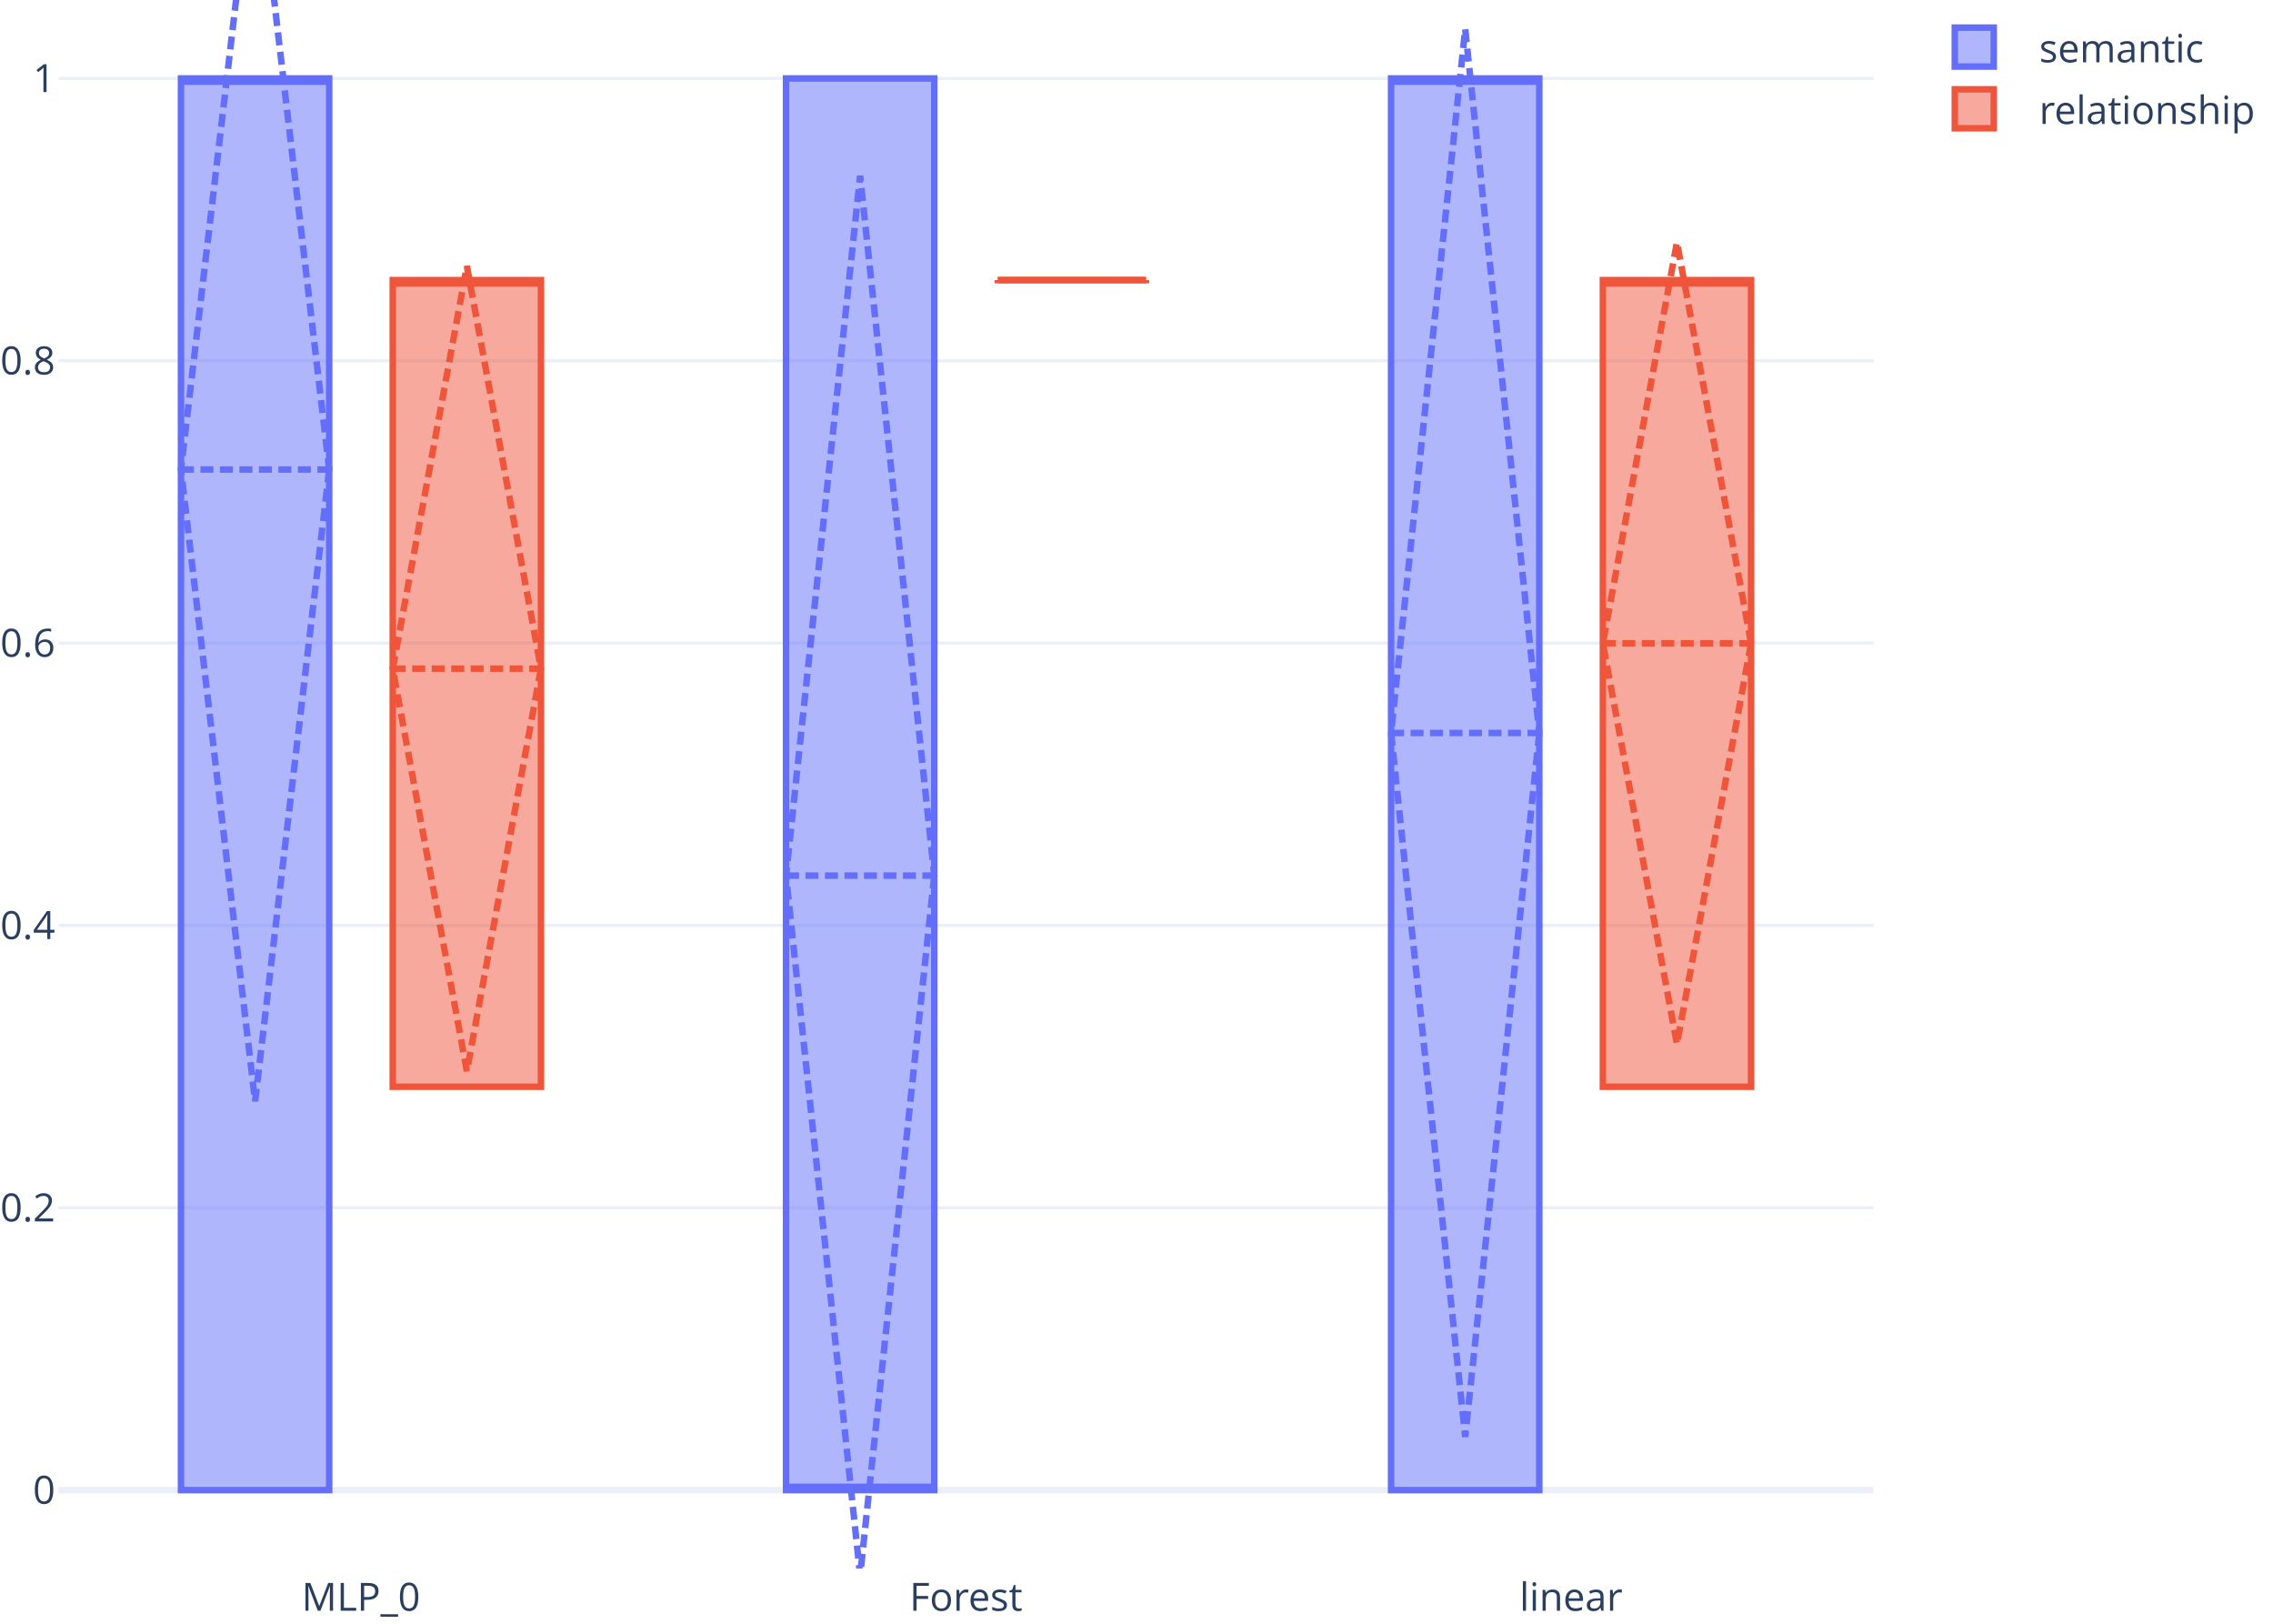
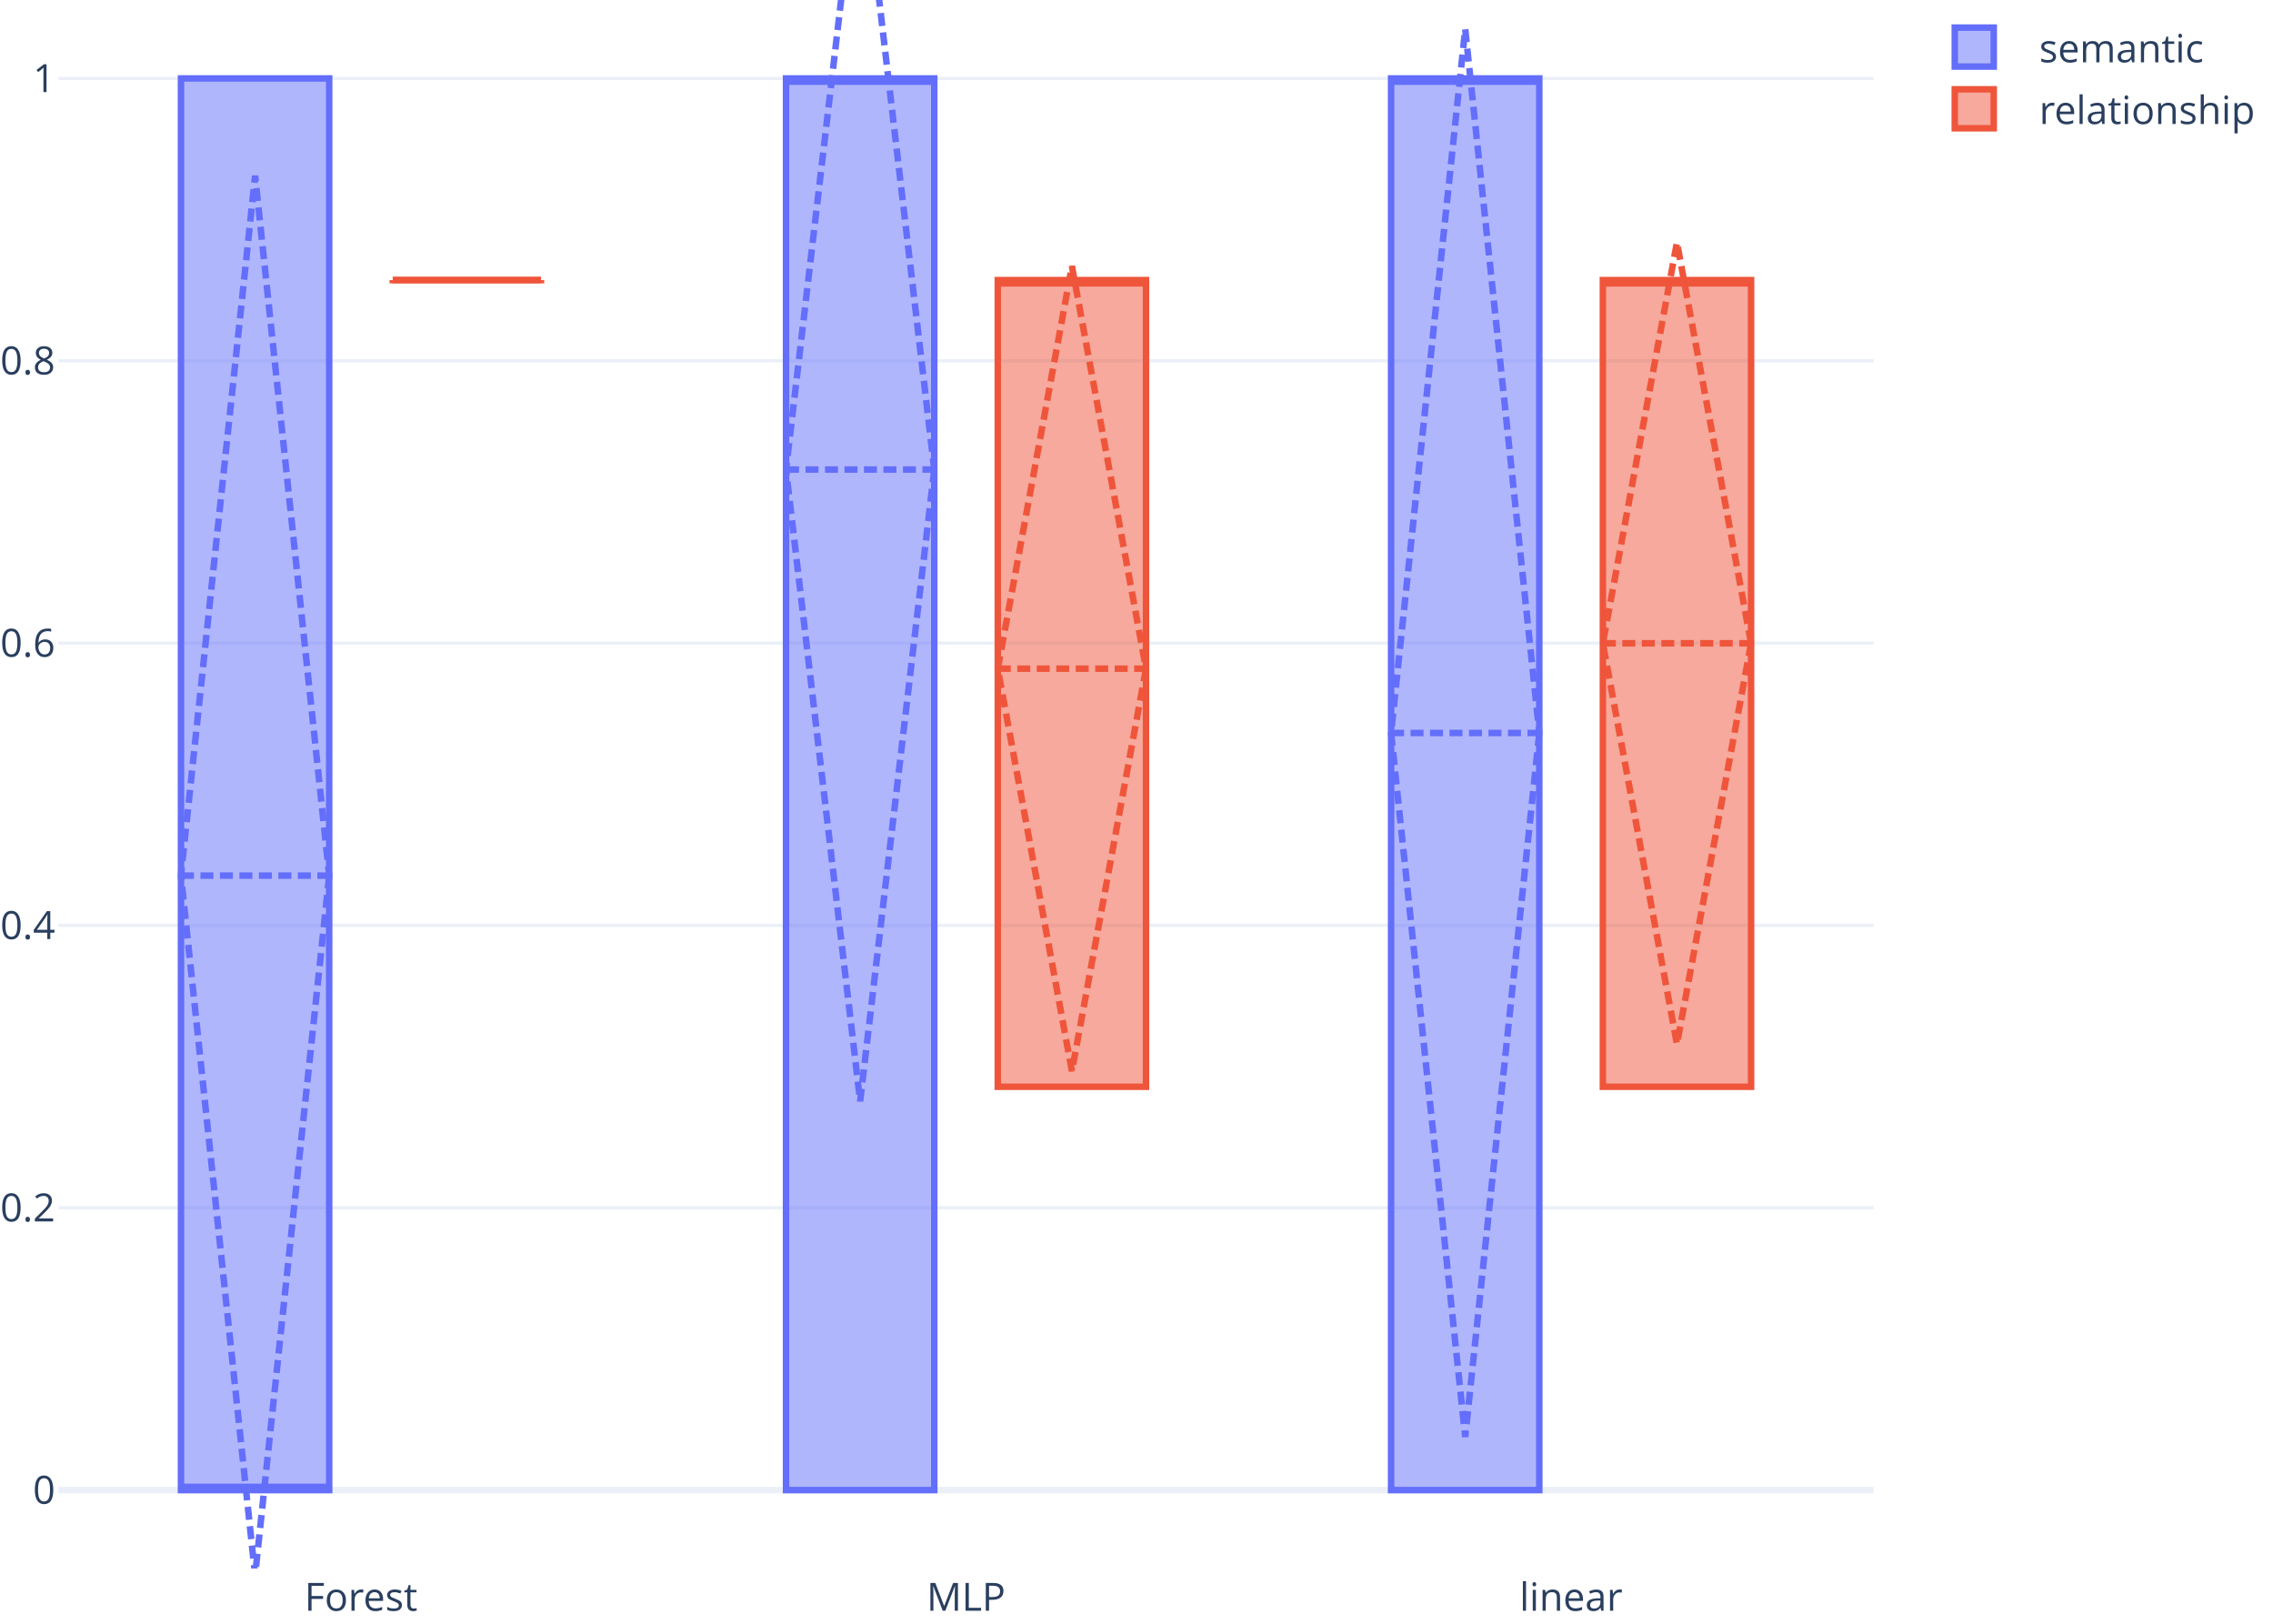
<svg xmlns="http://www.w3.org/2000/svg" class="main-svg" width="700" height="500" style="" viewBox="0 0 700 500">
  <rect x="0" y="0" width="700" height="500" style="fill: rgb(255, 255, 255); fill-opacity: 1;" />
-   <defs id="defs-c91c87">
+   <defs id="defs-7be3da">
    <g class="clips">
-       <clipPath id="clipc91c87xyplot" class="plotclip">
+       <clipPath id="clip7be3daxyplot" class="plotclip">
        <rect width="559" height="483" />
      </clipPath>
-       <clipPath class="axesclip" id="clipc91c87x">
+       <clipPath class="axesclip" id="clip7be3dax">
        <rect x="18" y="0" width="559" height="500" />
      </clipPath>
-       <clipPath class="axesclip" id="clipc91c87y">
+       <clipPath class="axesclip" id="clip7be3day">
        <rect x="0" y="0" width="700" height="483" />
      </clipPath>
-       <clipPath class="axesclip" id="clipc91c87xy">
+       <clipPath class="axesclip" id="clip7be3daxy">
        <rect x="18" y="0" width="559" height="483" />
      </clipPath>
    </g>
    <g class="gradients" />
    <g class="patterns" />
  </defs>
  <g class="bglayer" />
  <g class="layer-below">
    <g class="imagelayer" />
    <g class="shapelayer" />
  </g>
  <g class="cartesianlayer">
    <g class="subplot xy">
      <g class="layer-subplot">
        <g class="shapelayer" />
        <g class="imagelayer" />
      </g>
      <g class="minor-gridlayer">
        <g class="x" />
        <g class="y" />
      </g>
      <g class="gridlayer">
        <g class="x" />
        <g class="y">
          <path class="ygrid crisp" transform="translate(0,371.91)" d="M18,0h559" style="stroke: rgb(235, 240, 248); stroke-opacity: 1; stroke-width: 1px;" />
          <path class="ygrid crisp" transform="translate(0,284.97)" d="M18,0h559" style="stroke: rgb(235, 240, 248); stroke-opacity: 1; stroke-width: 1px;" />
          <path class="ygrid crisp" transform="translate(0,198.03)" d="M18,0h559" style="stroke: rgb(235, 240, 248); stroke-opacity: 1; stroke-width: 1px;" />
          <path class="ygrid crisp" transform="translate(0,111.09)" d="M18,0h559" style="stroke: rgb(235, 240, 248); stroke-opacity: 1; stroke-width: 1px;" />
          <path class="ygrid crisp" transform="translate(0,24.15)" d="M18,0h559" style="stroke: rgb(235, 240, 248); stroke-opacity: 1; stroke-width: 1px;" />
        </g>
      </g>
      <g class="zerolinelayer">
        <path class="yzl zl crisp" transform="translate(0,458.85)" d="M18,0h559" style="stroke: rgb(235, 240, 248); stroke-opacity: 1; stroke-width: 2px;" />
      </g>
      <path class="xlines-below" />
      <path class="ylines-below" />
      <g class="overlines-below" />
      <g class="xaxislayer-below" />
      <g class="yaxislayer-below" />
      <g class="overaxes-below" />
-       <g class="plot" transform="translate(18,0)" clip-path="url(#clipc91c87xyplot)">
+       <g class="plot" transform="translate(18,0)" clip-path="url(#clip7be3daxyplot)">
        <g class="boxlayer mlayer">
          <g class="trace boxes" style="opacity: 1;">
-             <path class="box" d="M37.73,25.15H83.38M37.73,458.85H83.38V24.15H37.73ZM60.56,458.85V458.85M60.56,24.15V24.15M49.15,458.85H71.97M49.15,24.15H71.97" style="vector-effect: non-scaling-stroke; stroke-width: 2px; stroke: rgb(99, 110, 250); stroke-opacity: 1; fill: rgb(99, 110, 250); fill-opacity: 0.5;" />
-             <path class="box" d="M224.07,457.85H269.72M224.07,458.85H269.72V24.15H224.07ZM246.89,458.85V458.85M246.89,24.15V24.15M235.48,458.85H258.3M235.48,24.15H258.3" style="vector-effect: non-scaling-stroke; stroke-width: 2px; stroke: rgb(99, 110, 250); stroke-opacity: 1; fill: rgb(99, 110, 250); fill-opacity: 0.5;" />
+             <path class="box" d="M37.73,457.85H83.38M37.73,458.85H83.38V24.15H37.73ZM60.56,458.85V458.85M60.56,24.15V24.15M49.15,458.85H71.97M49.15,24.15H71.97" style="vector-effect: non-scaling-stroke; stroke-width: 2px; stroke: rgb(99, 110, 250); stroke-opacity: 1; fill: rgb(99, 110, 250); fill-opacity: 0.5;" />
+             <path class="box" d="M224.07,25.15H269.72M224.07,458.85H269.72V24.15H224.07ZM246.89,458.85V458.85M246.89,24.15V24.15M235.48,458.85H258.3M235.48,24.15H258.3" style="vector-effect: non-scaling-stroke; stroke-width: 2px; stroke: rgb(99, 110, 250); stroke-opacity: 1; fill: rgb(99, 110, 250); fill-opacity: 0.5;" />
            <path class="box" d="M410.4,25.15H456.05M410.4,458.85H456.05V24.15H410.4ZM433.23,458.85V458.85M433.23,24.15V24.15M421.81,458.85H444.64M421.81,24.15H444.64" style="vector-effect: non-scaling-stroke; stroke-width: 2px; stroke: rgb(99, 110, 250); stroke-opacity: 1; fill: rgb(99, 110, 250); fill-opacity: 0.5;" />
            <g class="points" />
            <g class="points" />
            <g class="points" />
-             <path class="mean" d="M37.73,144.58H83.38m0,0L60.56,339.12L37.73,144.58L60.56,-49.97Z" style="fill: none; vector-effect: non-scaling-stroke; stroke-width: 2; stroke-dasharray: 4px, 2px; stroke: rgb(99, 110, 250); stroke-opacity: 1;" />
-             <path class="mean" d="M224.07,269.63H269.72m0,0L246.89,485.15L224.07,269.63L246.89,54.11Z" style="fill: none; vector-effect: non-scaling-stroke; stroke-width: 2; stroke-dasharray: 4px, 2px; stroke: rgb(99, 110, 250); stroke-opacity: 1;" />
+             <path class="mean" d="M37.73,269.63H83.38m0,0L60.56,485.15L37.73,269.63L60.56,54.11Z" style="fill: none; vector-effect: non-scaling-stroke; stroke-width: 2; stroke-dasharray: 4px, 2px; stroke: rgb(99, 110, 250); stroke-opacity: 1;" />
+             <path class="mean" d="M224.07,144.58H269.72m0,0L246.89,339.12L224.07,144.58L246.89,-49.97Z" style="fill: none; vector-effect: non-scaling-stroke; stroke-width: 2; stroke-dasharray: 4px, 2px; stroke: rgb(99, 110, 250); stroke-opacity: 1;" />
            <path class="mean" d="M410.4,225.71H456.05m0,0L433.23,442.48L410.4,225.71L433.23,8.93Z" style="fill: none; vector-effect: non-scaling-stroke; stroke-width: 2; stroke-dasharray: 4px, 2px; stroke: rgb(99, 110, 250); stroke-opacity: 1;" />
          </g>
          <g class="trace boxes" style="opacity: 1;">
-             <path class="box" d="M102.95,87.25H148.6M102.95,334.65H148.6V86.25H102.95ZM125.78,334.65V334.65M125.78,86.25V86.25M114.36,334.65H137.19M114.36,86.25H137.19" style="vector-effect: non-scaling-stroke; stroke-width: 2px; stroke: rgb(239, 85, 59); stroke-opacity: 1; fill: rgb(239, 85, 59); fill-opacity: 0.5;" />
-             <path class="box" d="M289.28,86.25H334.93M289.28,86.25H334.93V86.25H289.28ZM312.11,86.25V86.25M312.11,86.25V86.25M300.7,86.25H323.52M300.7,86.25H323.52" style="vector-effect: non-scaling-stroke; stroke-width: 2px; stroke: rgb(239, 85, 59); stroke-opacity: 1; fill: rgb(239, 85, 59); fill-opacity: 0.5;" />
+             <path class="box" d="M102.95,86.25H148.6M102.95,86.25H148.6V86.25H102.95ZM125.78,86.25V86.25M125.78,86.25V86.25M114.36,86.25H137.19M114.36,86.25H137.19" style="vector-effect: non-scaling-stroke; stroke-width: 2px; stroke: rgb(239, 85, 59); stroke-opacity: 1; fill: rgb(239, 85, 59); fill-opacity: 0.5;" />
+             <path class="box" d="M289.28,87.25H334.93M289.28,334.65H334.93V86.25H289.28ZM312.11,334.65V334.65M312.11,86.25V86.25M300.7,334.65H323.52M300.7,86.25H323.52" style="vector-effect: non-scaling-stroke; stroke-width: 2px; stroke: rgb(239, 85, 59); stroke-opacity: 1; fill: rgb(239, 85, 59); fill-opacity: 0.5;" />
            <path class="box" d="M475.62,87.25H521.27M475.62,334.65H521.27V86.25H475.62ZM498.44,334.65V334.65M498.44,86.25V86.25M487.03,334.65H509.85M487.03,86.25H509.85" style="vector-effect: non-scaling-stroke; stroke-width: 2px; stroke: rgb(239, 85, 59); stroke-opacity: 1; fill: rgb(239, 85, 59); fill-opacity: 0.5;" />
            <g class="points" />
            <g class="points" />
            <g class="points" />
-             <path class="mean" d="M102.95,205.9H148.6m0,0L125.78,329.85L102.95,205.9L125.78,81.95Z" style="fill: none; vector-effect: non-scaling-stroke; stroke-width: 2; stroke-dasharray: 4px, 2px; stroke: rgb(239, 85, 59); stroke-opacity: 1;" />
-             <path class="mean" d="M289.28,86.25H334.93m0,0L312.11,86.25L289.28,86.25L312.11,86.25Z" style="fill: none; vector-effect: non-scaling-stroke; stroke-width: 2; stroke-dasharray: 4px, 2px; stroke: rgb(239, 85, 59); stroke-opacity: 1;" />
+             <path class="mean" d="M102.95,86.25H148.6m0,0L125.78,86.25L102.95,86.25L125.78,86.25Z" style="fill: none; vector-effect: non-scaling-stroke; stroke-width: 2; stroke-dasharray: 4px, 2px; stroke: rgb(239, 85, 59); stroke-opacity: 1;" />
+             <path class="mean" d="M289.28,205.9H334.93m0,0L312.11,329.85L289.28,205.9L312.11,81.95Z" style="fill: none; vector-effect: non-scaling-stroke; stroke-width: 2; stroke-dasharray: 4px, 2px; stroke: rgb(239, 85, 59); stroke-opacity: 1;" />
            <path class="mean" d="M475.62,198.09H521.27m0,0L498.44,321.52L475.62,198.09L498.44,74.65Z" style="fill: none; vector-effect: non-scaling-stroke; stroke-width: 2; stroke-dasharray: 4px, 2px; stroke: rgb(239, 85, 59); stroke-opacity: 1;" />
          </g>
        </g>
      </g>
      <g class="overplot" />
      <path class="xlines-above crisp" d="M0,0" style="fill: none;" />
      <path class="ylines-above crisp" d="M0,0" style="fill: none;" />
      <g class="overlines-above" />
      <g class="xaxislayer-above">
        <g class="xtick">
-           <text text-anchor="middle" x="0" y="496" transform="translate(111.17,0)" style="font-family: 'Open Sans', verdana, arial, sans-serif; font-size: 12px; fill: rgb(42, 63, 95); fill-opacity: 1; white-space: pre; opacity: 1;">MLP_0</text>
+           <text text-anchor="middle" x="0" y="496" transform="translate(111.17,0)" style="font-family: 'Open Sans', verdana, arial, sans-serif; font-size: 12px; fill: rgb(42, 63, 95); fill-opacity: 1; white-space: pre; opacity: 1;">Forest</text>
        </g>
        <g class="xtick">
-           <text text-anchor="middle" x="0" y="496" transform="translate(297.5,0)" style="font-family: 'Open Sans', verdana, arial, sans-serif; font-size: 12px; fill: rgb(42, 63, 95); fill-opacity: 1; white-space: pre; opacity: 1;">Forest</text>
+           <text text-anchor="middle" x="0" y="496" transform="translate(297.5,0)" style="font-family: 'Open Sans', verdana, arial, sans-serif; font-size: 12px; fill: rgb(42, 63, 95); fill-opacity: 1; white-space: pre; opacity: 1;">MLP</text>
        </g>
        <g class="xtick">
          <text text-anchor="middle" x="0" y="496" transform="translate(483.83,0)" style="font-family: 'Open Sans', verdana, arial, sans-serif; font-size: 12px; fill: rgb(42, 63, 95); fill-opacity: 1; white-space: pre; opacity: 1;">linear</text>
        </g>
      </g>
      <g class="yaxislayer-above">
        <g class="ytick">
          <text text-anchor="end" x="17" y="4.2" transform="translate(0,458.85)" style="font-family: 'Open Sans', verdana, arial, sans-serif; font-size: 12px; fill: rgb(42, 63, 95); fill-opacity: 1; white-space: pre; opacity: 1;">0</text>
        </g>
        <g class="ytick">
          <text text-anchor="end" x="17" y="4.2" style="font-family: 'Open Sans', verdana, arial, sans-serif; font-size: 12px; fill: rgb(42, 63, 95); fill-opacity: 1; white-space: pre; opacity: 1;" transform="translate(0,371.91)">0.2</text>
        </g>
        <g class="ytick">
          <text text-anchor="end" x="17" y="4.2" style="font-family: 'Open Sans', verdana, arial, sans-serif; font-size: 12px; fill: rgb(42, 63, 95); fill-opacity: 1; white-space: pre; opacity: 1;" transform="translate(0,284.97)">0.4</text>
        </g>
        <g class="ytick">
          <text text-anchor="end" x="17" y="4.2" style="font-family: 'Open Sans', verdana, arial, sans-serif; font-size: 12px; fill: rgb(42, 63, 95); fill-opacity: 1; white-space: pre; opacity: 1;" transform="translate(0,198.03)">0.6</text>
        </g>
        <g class="ytick">
          <text text-anchor="end" x="17" y="4.2" style="font-family: 'Open Sans', verdana, arial, sans-serif; font-size: 12px; fill: rgb(42, 63, 95); fill-opacity: 1; white-space: pre; opacity: 1;" transform="translate(0,111.09)">0.8</text>
        </g>
        <g class="ytick">
          <text text-anchor="end" x="17" y="4.2" style="font-family: 'Open Sans', verdana, arial, sans-serif; font-size: 12px; fill: rgb(42, 63, 95); fill-opacity: 1; white-space: pre; opacity: 1;" transform="translate(0,24.15)">1</text>
        </g>
      </g>
      <g class="overaxes-above" />
    </g>
  </g>
  <g class="polarlayer" />
  <g class="smithlayer" />
  <g class="ternarylayer" />
  <g class="geolayer" />
  <g class="funnelarealayer" />
  <g class="pielayer" />
  <g class="iciclelayer" />
  <g class="treemaplayer" />
  <g class="sunburstlayer" />
  <g class="glimages" />
-   <defs id="topdefs-c91c87">
+   <defs id="topdefs-7be3da">
    <g class="clips" />
-     <clipPath id="legendc91c87">
+     <clipPath id="legend7be3da">
      <rect width="112" height="48" x="0" y="0" />
    </clipPath>
  </defs>
  <g class="layer-above">
    <g class="imagelayer" />
    <g class="shapelayer" />
  </g>
  <g class="infolayer">
    <g class="legend" pointer-events="all" transform="translate(588,0)">
-       <rect class="bg" shape-rendering="crispEdges" style="stroke: rgb(68, 68, 68); stroke-opacity: 1; fill: rgb(255, 255, 255); fill-opacity: 1; stroke-width: 0px;" width="112" height="48" x="0" y="0" />
-       <g class="scrollbox" transform="" clip-path="url(#legendc91c87)">
+       <rect class="bg" shape-rendering="crispEdges" width="112" height="48" x="0" y="0" style="stroke: rgb(68, 68, 68); stroke-opacity: 1; fill: rgb(255, 255, 255); fill-opacity: 1; stroke-width: 0px;" />
+       <g class="scrollbox" transform="" clip-path="url(#legend7be3da)">
        <g class="groups">
          <g class="traces" transform="translate(0,14.5)" style="opacity: 1;">
            <text class="legendtext" text-anchor="start" x="40" y="4.68" style="font-family: 'Open Sans', verdana, arial, sans-serif; font-size: 12px; fill: rgb(42, 63, 95); fill-opacity: 1; white-space: pre;">semantic</text>
            <g class="layers" style="opacity: 1;">
              <g class="legendfill" />
              <g class="legendlines" />
              <g class="legendsymbols">
                <g class="legendpoints">
                  <path class="legendbox" d="M6,6H-6V-6H6Z" transform="translate(20,0)" style="stroke-width: 2px; fill: rgb(99, 110, 250); fill-opacity: 0.5; stroke: rgb(99, 110, 250); stroke-opacity: 1;" />
                </g>
              </g>
            </g>
            <rect class="legendtoggle" x="0" y="-9.5" width="106.703" height="19" style="fill: rgb(0, 0, 0); fill-opacity: 0;" />
          </g>
          <g class="traces" transform="translate(0,33.5)" style="opacity: 1;">
            <text class="legendtext" text-anchor="start" x="40" y="4.68" style="font-family: 'Open Sans', verdana, arial, sans-serif; font-size: 12px; fill: rgb(42, 63, 95); fill-opacity: 1; white-space: pre;">relationship</text>
            <g class="layers" style="opacity: 1;">
              <g class="legendfill" />
              <g class="legendlines" />
              <g class="legendsymbols">
                <g class="legendpoints">
                  <path class="legendbox" d="M6,6H-6V-6H6Z" transform="translate(20,0)" style="stroke-width: 2px; fill: rgb(239, 85, 59); fill-opacity: 0.5; stroke: rgb(239, 85, 59); stroke-opacity: 1;" />
                </g>
              </g>
            </g>
            <rect class="legendtoggle" x="0" y="-9.5" width="106.703" height="19" style="fill: rgb(0, 0, 0); fill-opacity: 0;" />
          </g>
        </g>
      </g>
-       <rect class="scrollbar" rx="20" ry="3" width="0" height="0" style="fill: rgb(128, 139, 164); fill-opacity: 1;" x="0" y="0" />
+       <rect class="scrollbar" rx="20" ry="3" width="0" height="0" x="0" y="0" style="fill: rgb(128, 139, 164); fill-opacity: 1;" />
    </g>
    <g class="g-gtitle" />
    <g class="g-xtitle" />
    <g class="g-ytitle" />
  </g>
</svg>
